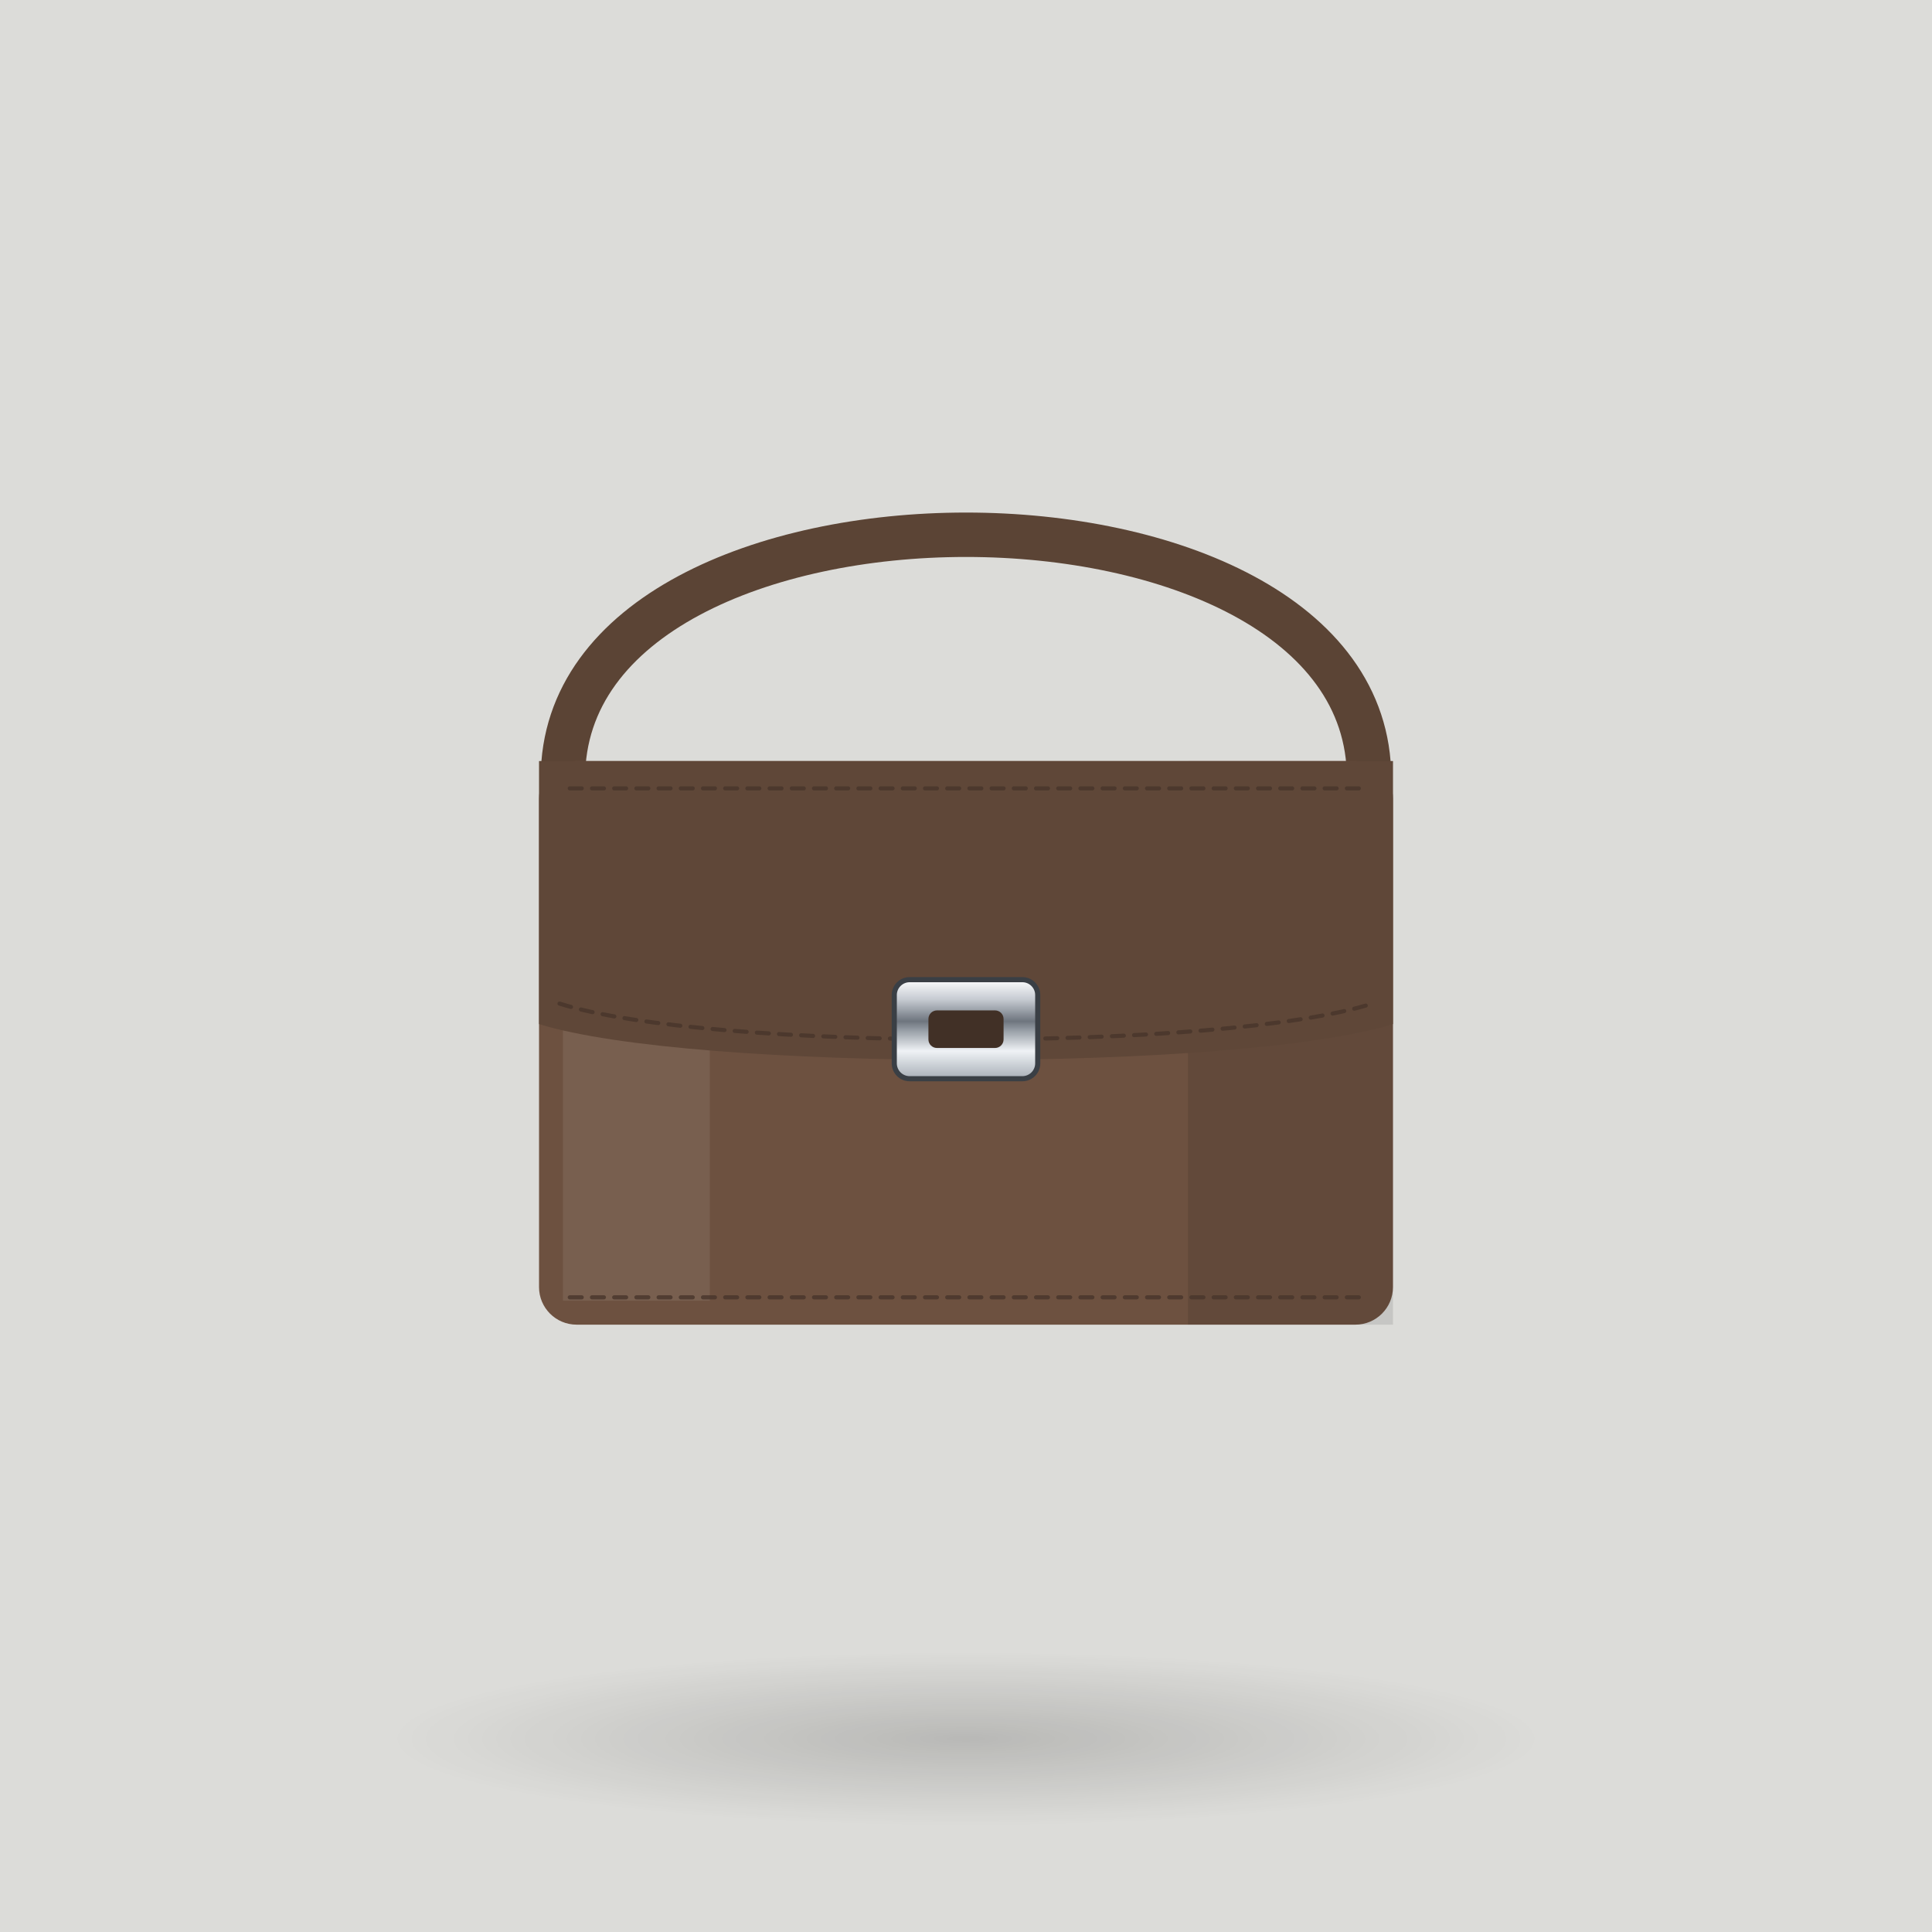
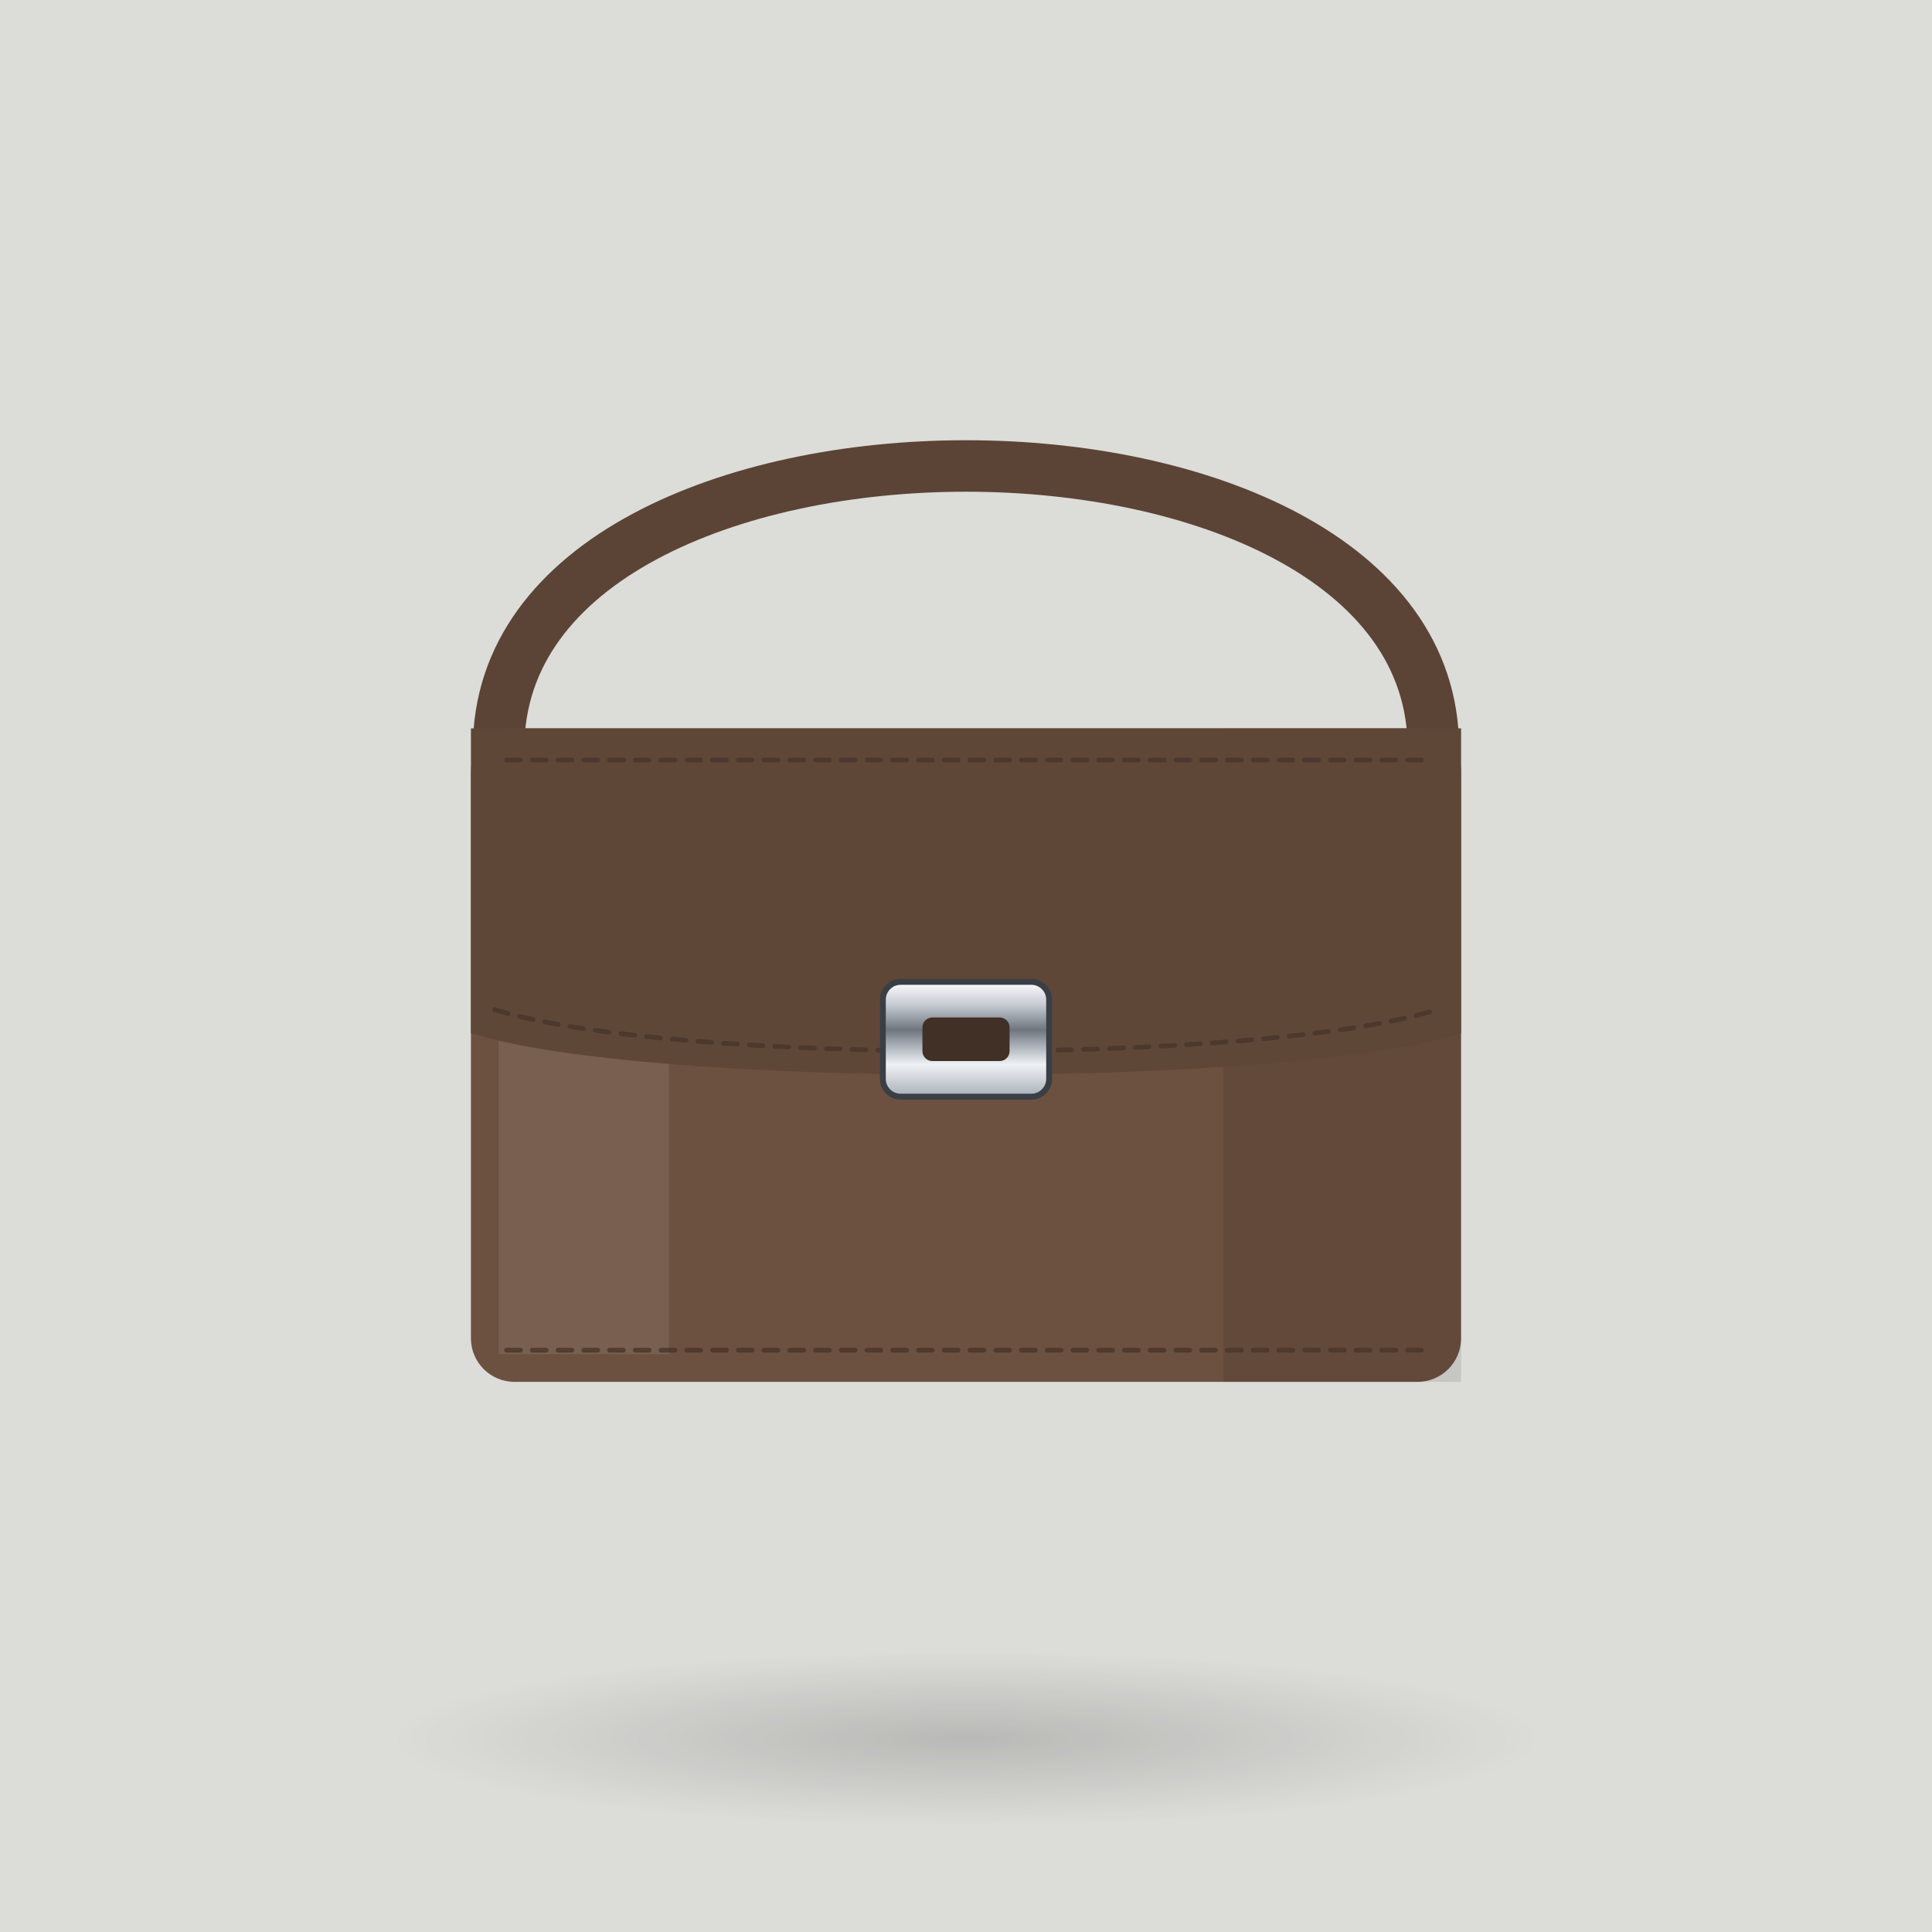
<svg xmlns="http://www.w3.org/2000/svg" viewBox="0 0 1000 1000" width="1000" height="1000" role="img" aria-label="Bolsa transversal, vista de frente">
  <defs>
-     <linearGradient id="vidro875" x1="0" y1="0" x2="1" y2="0">
+     <linearGradient id="vidro412" x1="0" y1="0" x2="1" y2="0">
      <stop offset="0" stop-color="#FFFFFF" stop-opacity=".55" />
      <stop offset="0.18" stop-color="#FFFFFF" stop-opacity=".1" />
      <stop offset="0.5" stop-color="#000000" stop-opacity=".08" />
      <stop offset="0.82" stop-color="#FFFFFF" stop-opacity=".22" />
      <stop offset="1" stop-color="#000000" stop-opacity=".12" />
    </linearGradient>
-     <linearGradient id="aco875" x1="0" y1="0" x2="0" y2="1">
+     <linearGradient id="aco412" x1="0" y1="0" x2="0" y2="1">
      <stop offset="0" stop-color="#FDFDFE" />
      <stop offset="0.2" stop-color="#C6CBD2" />
      <stop offset="0.42" stop-color="#6E757E" />
      <stop offset="0.52" stop-color="#9AA1A9" />
      <stop offset="0.72" stop-color="#EFF2F5" />
      <stop offset="1" stop-color="#A8AFB7" />
    </linearGradient>
-     <radialGradient id="chao875" cx="50%" cy="50%" r="50%">
+     <radialGradient id="chao412" cx="50%" cy="50%" r="50%">
      <stop offset="0" stop-color="#000000" stop-opacity=".16" />
      <stop offset="1" stop-color="#000000" stop-opacity="0" />
    </radialGradient>
-     <filter id="borra875" x="-30%" y="-30%" width="160%" height="160%">
+     <filter id="borra412" x="-30%" y="-30%" width="160%" height="160%">
      <feGaussianBlur stdDeviation="16" />
    </filter>
  </defs>
  <rect width="1000" height="1000" fill="#DCDCD9" />
-   <ellipse cx="500" cy="900" rx="300" ry="45" fill="url(#chao875)" />
-   <g transform="translate(500 500) scale(0.884)">
+   <ellipse cx="500" cy="900" rx="300" ry="45" fill="url(#chao412)" />
+   <g transform="translate(500 500) scale(1.025)">
    <g>
      <path d="M-236 -110 C-236 -300 236 -300 236 -110" fill="none" stroke="#5B4435" stroke-width="26" stroke-linecap="round" />
      <rect x="-250" y="-120" width="500" height="330" rx="22" fill="#6D5140" />
      <path d="M130 -120 L250 -120 L250 210 L130 210 Z" fill="#000000" opacity="0.1" />
      <path d="M-236 -104 L-150 -104 L-150 196 L-236 196 Z" fill="#FFFFFF" opacity="0.08" />
      <path d="M-250 -120 L250 -120 L250 34 C160 62 -160 62 -250 34 Z" fill="#5F4738" />
      <path d="M-232 -104 L232 -104" fill="none" stroke="#47352A" stroke-width="2.4" stroke-linecap="round" stroke-dasharray="7 6" opacity=".8" />
      <path d="M-238 22 C-150 50 150 50 238 22" fill="none" stroke="#47352A" stroke-width="2.4" stroke-linecap="round" stroke-dasharray="7 6" opacity=".8" />
-       <rect x="-42" y="8" width="84" height="58" rx="9" fill="url(#aco875)" stroke="#3A3F45" stroke-width="3" />
+       <rect x="-42" y="8" width="84" height="58" rx="9" fill="url(#aco412)" stroke="#3A3F45" stroke-width="3" />
      <rect x="-22" y="26" width="44" height="22" rx="5" fill="#413026" />
      <path d="M-232 194 L232 194" fill="none" stroke="#47352A" stroke-width="2.4" stroke-linecap="round" stroke-dasharray="7 6" opacity=".8" />
    </g>
  </g>
</svg>
